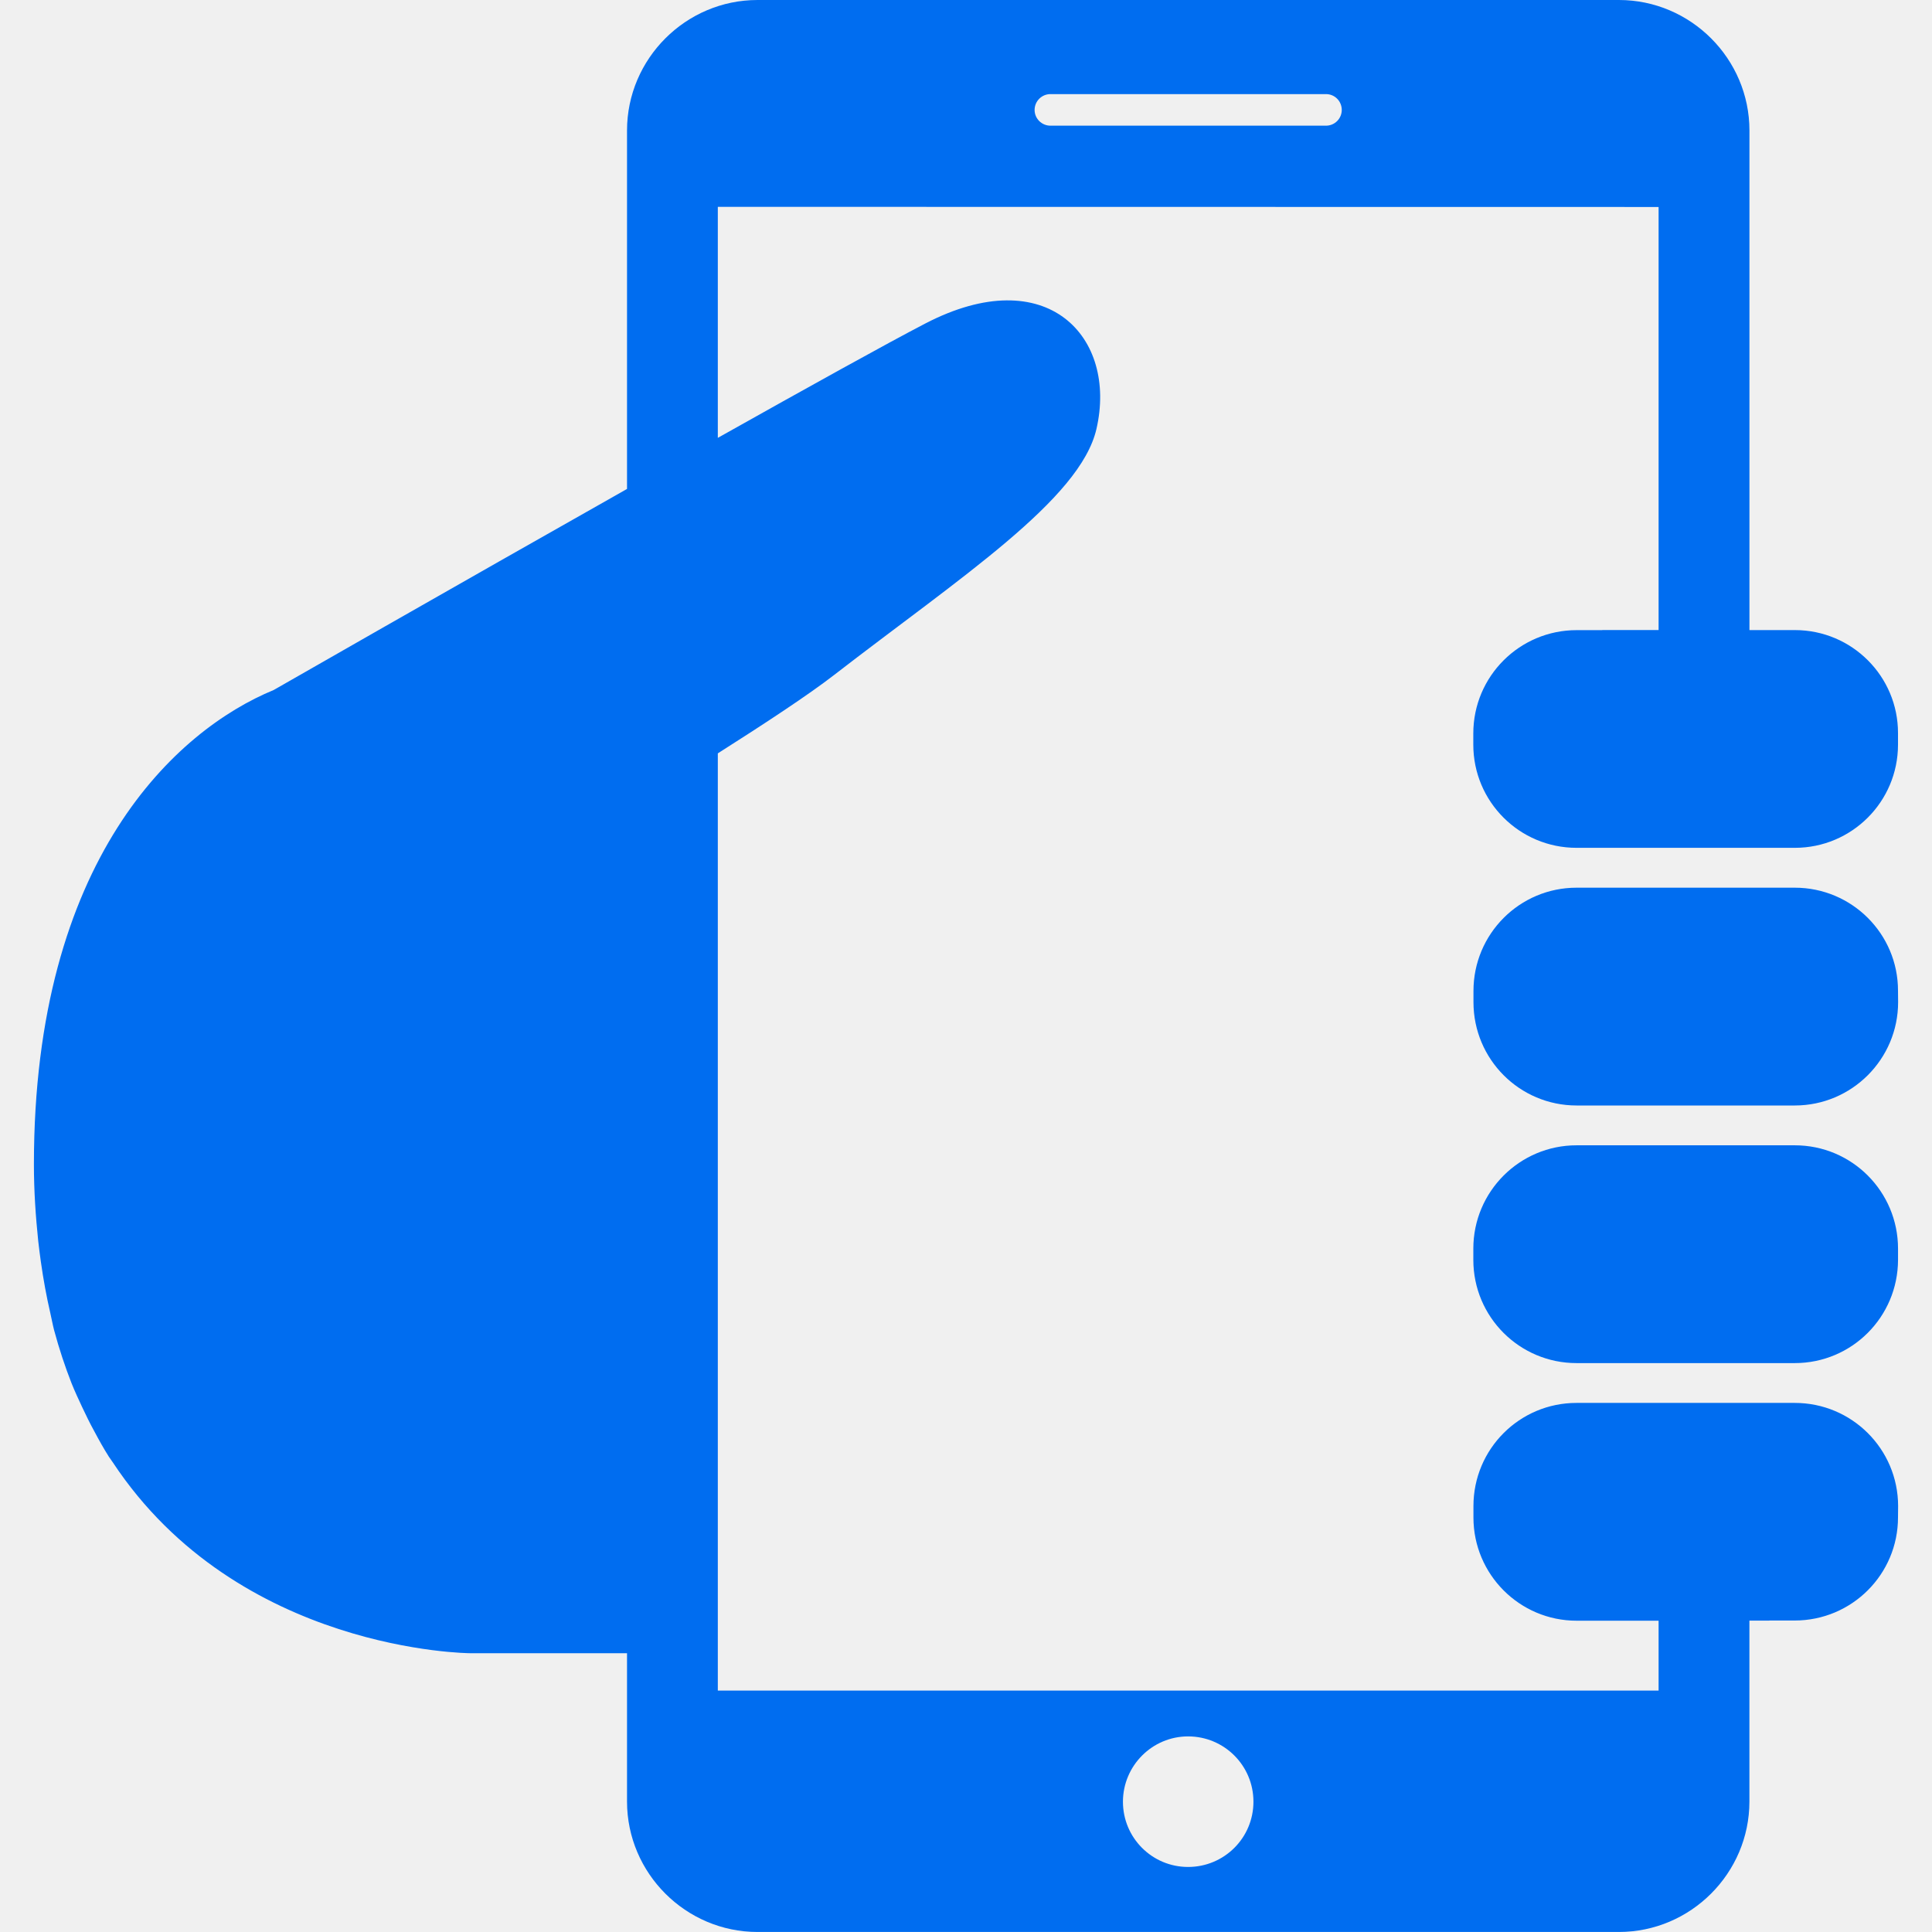
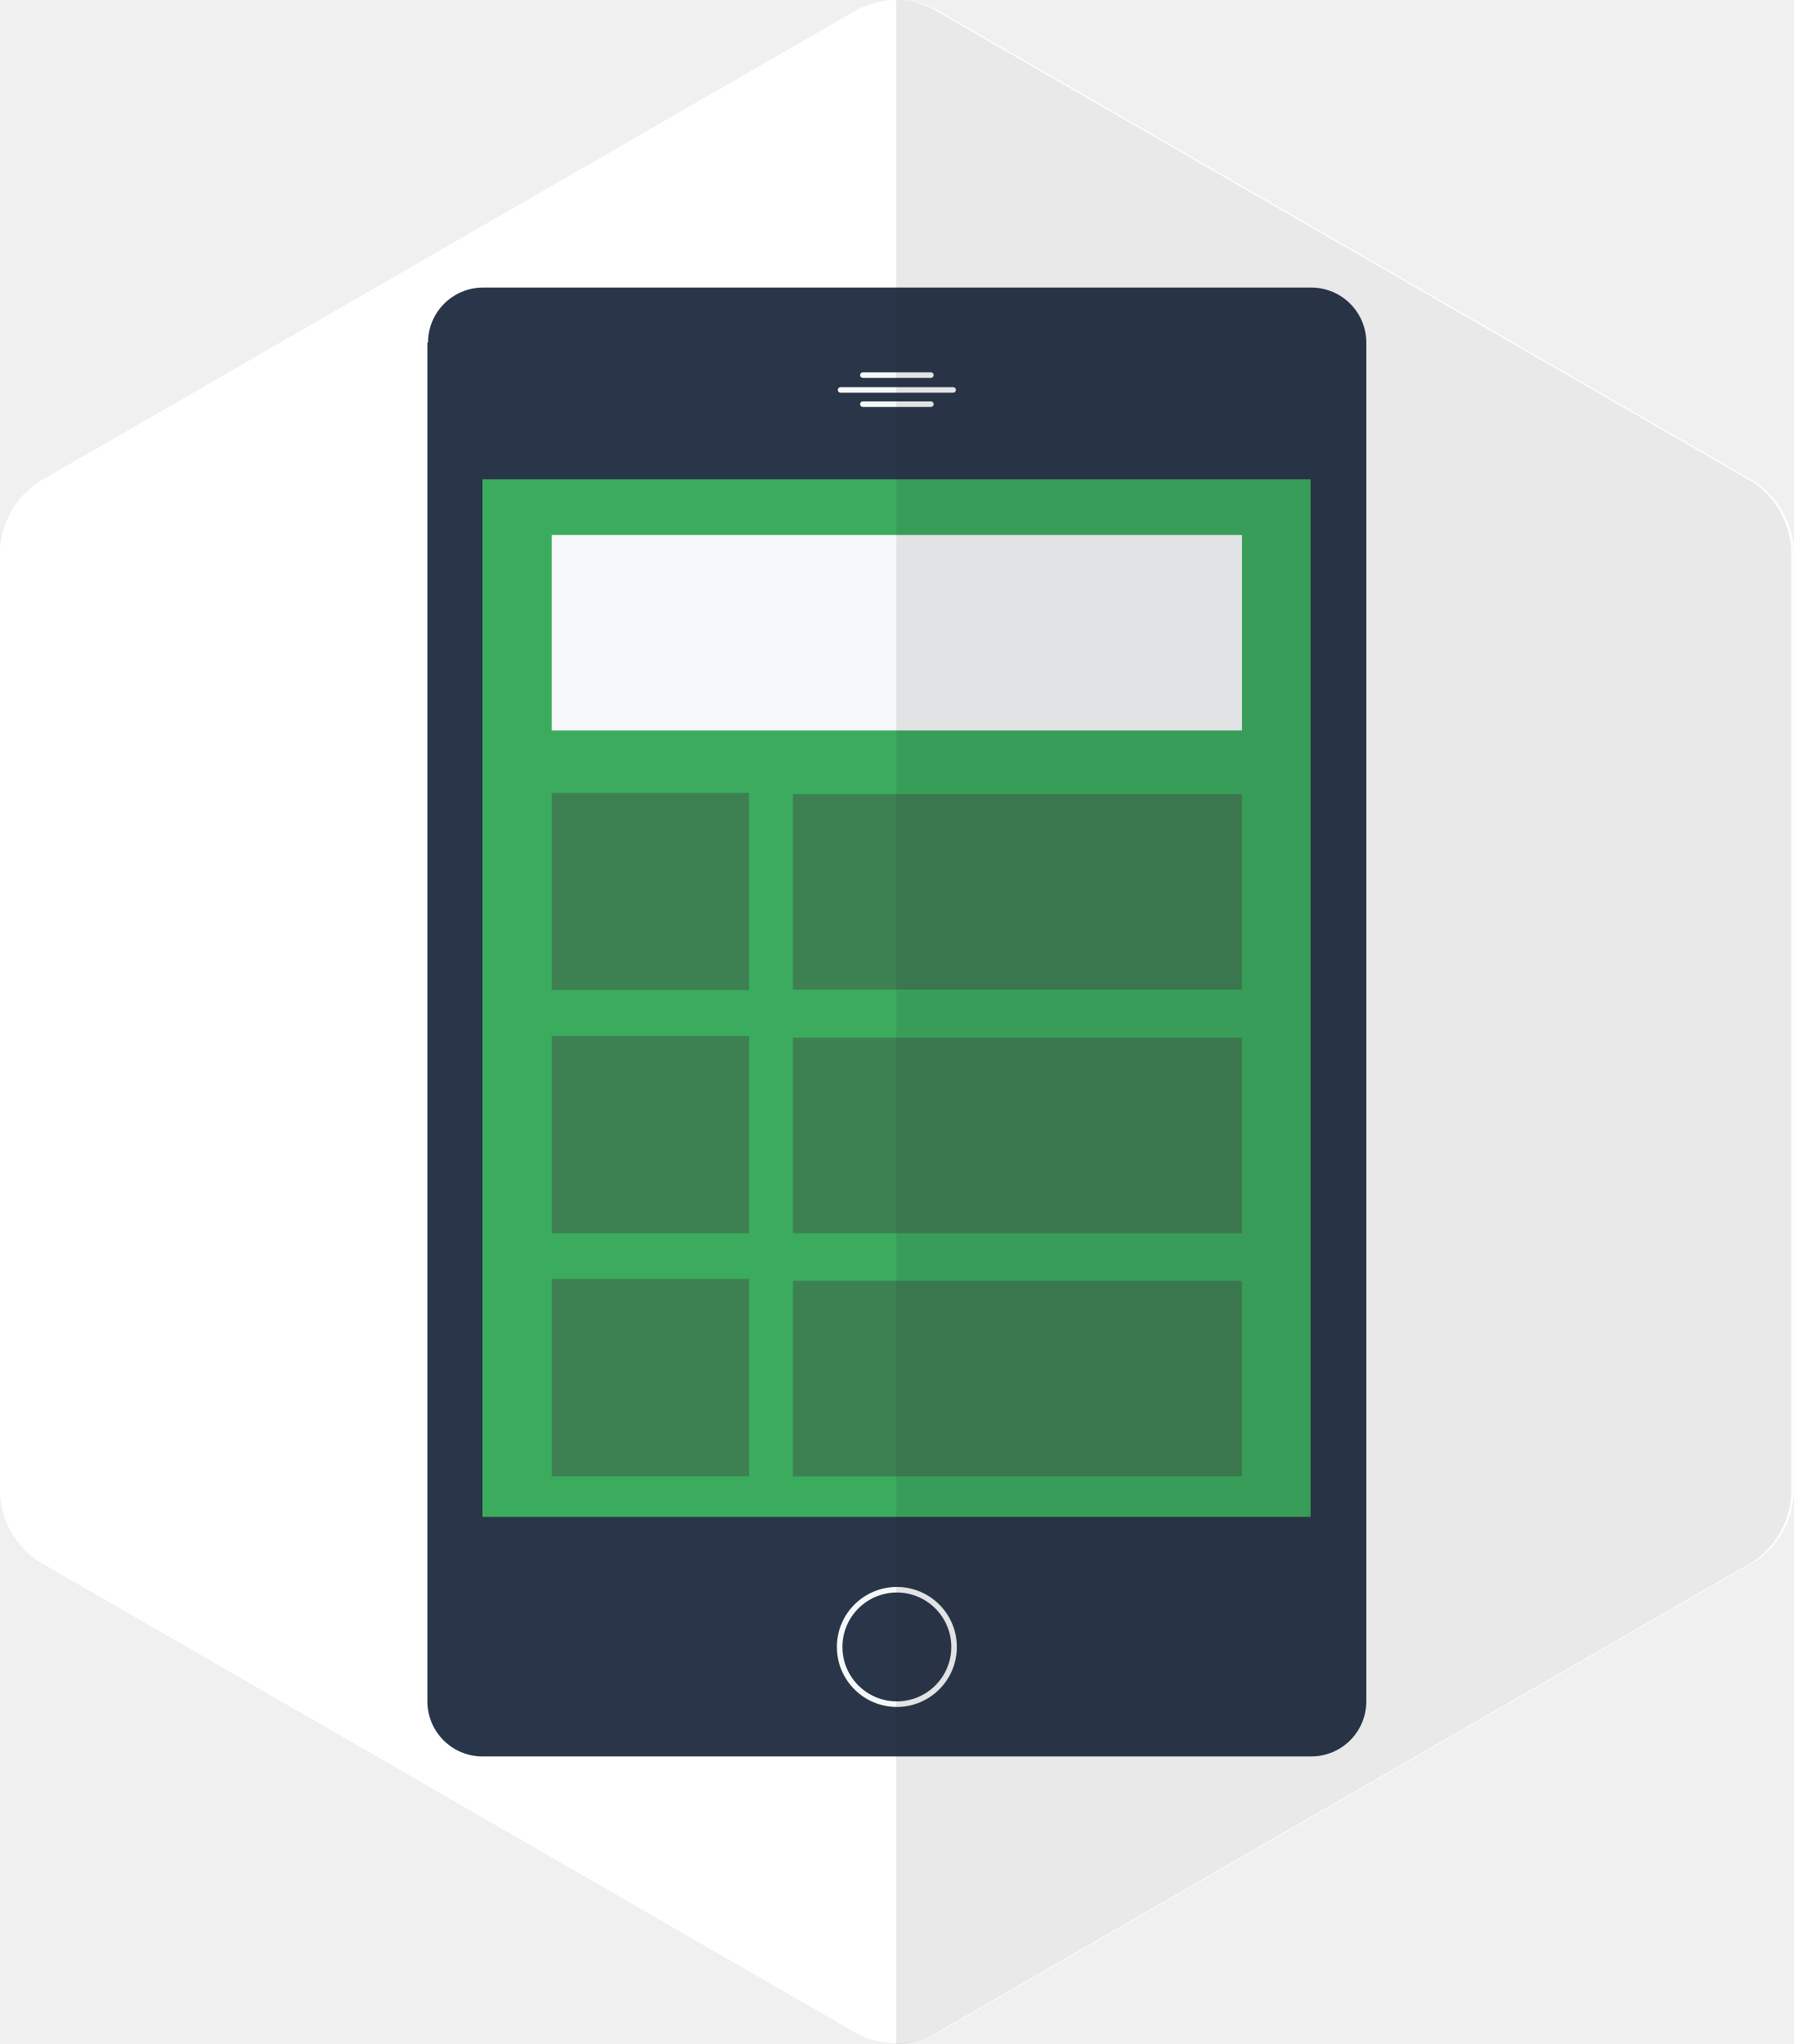
- <svg xmlns="http://www.w3.org/2000/svg" version="1.1" id="Capa_1" x="0px" y="0px" width="512px" height="512px" viewBox="0 0 70.07 70.07" style="enable-background:new 0 0 70.07 70.07;" xml:space="preserve">
-   <g>
-     <g>
-       <path d="M65.094,32.195h-6.982h-0.934c-2.064,0-3.738,1.674-3.738,3.745v0.406c0,2.073,1.674,3.748,3.741,3.748h6.989h0.924    c2.068,0,3.747-1.682,3.747-3.748l-0.004-0.411C68.841,33.869,67.162,32.195,65.094,32.195z" fill="#006DF0" />
-       <path d="M65.098,22.852h-1.649V4.734c0-2.604-2.13-4.734-4.735-4.734H27.475c-2.604,0-4.734,2.131-4.734,4.734v12.999    c-6.301,3.562-12.8,7.283-12.814,7.292C6.399,26.477,1.23,31.162,1.23,42.225c0,0.988,0.065,1.9,0.156,2.781    c0.029,0.258,0.061,0.506,0.096,0.755c0.091,0.647,0.205,1.266,0.341,1.854c0.049,0.21,0.087,0.429,0.14,0.63    c0.183,0.68,0.395,1.318,0.633,1.925c0.12,0.301,0.25,0.575,0.381,0.857c0.14,0.297,0.281,0.589,0.432,0.862    c0.175,0.329,0.35,0.646,0.542,0.947c0.046,0.07,0.096,0.134,0.143,0.205c4.556,6.887,12.961,6.918,12.961,6.918h5.686v5.379    c0,2.601,2.13,4.731,4.734,4.731h31.238c2.605,0,4.735-2.131,4.735-4.731v-6.561h0.722v-0.004h0.921    c2.071,0,3.75-1.675,3.746-3.746l0.004-0.408c-0.004-2.068-1.679-3.738-3.747-3.738H64.17h-6.059h-0.934    c-2.068,0-3.738,1.674-3.738,3.741v0.415c0,2.062,1.674,3.743,3.741,3.743h2.974v2.534h-34.12V27.323    c1.714-1.087,3.301-2.133,4.206-2.834c4.585-3.546,8.937-6.37,9.526-8.931c0.767-3.323-1.784-6.123-6.209-3.824    c-1.394,0.724-4.255,2.311-7.523,4.146V7.502l34.12,0.005V22.85h-2.043v0.004h-0.929c-2.069,0-3.748,1.674-3.748,3.747v0.406    c0,2.072,1.679,3.742,3.743,3.742h0.929h6.059h0.931c2.066,0,3.741-1.674,3.741-3.742V26.59    C68.841,24.531,67.167,22.852,65.098,22.852z M43.09,62.976c1.312,0,2.37,1.059,2.37,2.368c0,1.312-1.059,2.367-2.37,2.367    c-1.307,0-2.363-1.058-2.363-2.367C40.729,64.039,41.788,62.976,43.09,62.976z M48.093,4.558h-9.996    c-0.314,0-0.574-0.255-0.574-0.57c0-0.32,0.26-0.575,0.574-0.575h9.996c0.314,0,0.57,0.254,0.57,0.575    C48.663,4.302,48.407,4.558,48.093,4.558z" fill="#006DF0" />
-       <path d="M65.094,41.538H64.17h-6.992c-2.064,0-3.743,1.679-3.743,3.746v0.41c0,2.069,1.675,3.743,3.743,3.743h0.929h6.059h0.926    c2.071,0,3.741-1.674,3.746-3.743v-0.41C68.837,43.217,67.167,41.538,65.094,41.538z" fill="#006DF0" />
-     </g>
+ <svg xmlns="http://www.w3.org/2000/svg" id="Pagina_inicia_Movil" data-name="Pagina inicia Movil" viewBox="0 0 290 330.5">
+   <defs>
+     <style>.cls-1{fill:#fff;}.cls-2{fill:#293549;}.cls-3{fill:#3bab5e;}.cls-4{fill:#f7f8f9;}.cls-5{fill:#424143;opacity:0.4;}.cls-5,.cls-6{isolation:isolate;}.cls-6{fill:#221f1f;opacity:0.1;}</style>
+   </defs>
+   <g id="La_agencia" data-name="La agencia">
+     <path class="cls-1" d="M1005.6,1010.9a14,14,0,0,1,6.3-10.9l132.4-76.4a14,14,0,0,1,12.6,0l132.4,76.4a14,14,0,0,1,6.3,10.9v152.8a14,14,0,0,1-6.3,10.9l-132.4,76.4a14,14,0,0,1-12.6,0l-132.4-76.4a14,14,0,0,1-6.3-10.9V1010.9Z" transform="translate(-1005.6 -922.1)" />
+     <path class="cls-2" d="M1074.8,977.5a8.9,8.9,0,0,1,8.9-8.9h133.9a8.9,8.9,0,0,1,8.9,8.9v219.7a8.9,8.9,0,0,1-8.9,8.9H1083.6a8.9,8.9,0,0,1-8.9-8.9V977.5Z" transform="translate(-1005.6 -922.1)" />
+     <rect class="cls-3" x="78" y="77.5" width="133.9" height="167.77" />
+     <path class="cls-4" d="M1156.1,983.2h-11a0.4,0.4,0,1,1,0-.9h11A0.4,0.4,0,1,1,1156.1,983.2Z" transform="translate(-1005.6 -922.1)" />
+     <path class="cls-4" d="M1159.7,985.6h-18.2a0.4,0.4,0,0,1,0-.9h18.2A0.4,0.4,0,0,1,1159.7,985.6Z" transform="translate(-1005.6 -922.1)" />
+     <path class="cls-4" d="M1156.1,987.9h-11a0.4,0.4,0,0,1,0-.9h11A0.4,0.4,0,0,1,1156.1,987.9Z" transform="translate(-1005.6 -922.1)" />
+     <path class="cls-4" d="M1150.6,1198.1a9.7,9.7,0,1,1,9.7-9.7A9.7,9.7,0,0,1,1150.6,1198.1Zm0-18.5a8.8,8.8,0,1,0,8.8,8.8A8.8,8.8,0,0,0,1150.6,1179.6Z" transform="translate(-1005.6 -922.1)" />
+     <rect class="cls-4" x="89.2" y="86.5" width="111.6" height="31.61" />
+     <rect class="cls-5" x="128.2" y="128.4" width="72.6" height="31.61" />
+     <rect class="cls-5" x="89.2" y="128.2" width="31.9" height="31.89" />
+     <rect class="cls-5" x="128.2" y="167.8" width="72.6" height="31.61" />
+     <rect class="cls-5" x="89.2" y="167.5" width="31.9" height="31.9" />
+     <rect class="cls-5" x="128.2" y="207.1" width="72.6" height="31.61" />
+     <rect class="cls-5" x="89.2" y="206.8" width="31.9" height="31.9" />
+     <path class="cls-6" d="M1288.9,1000l-132.4-76.4a12.7,12.7,0,0,0-6-1.5v330.5a12.8,12.8,0,0,0,6-1.5l132.4-76.4a14,14,0,0,0,6.3-10.9V1010.9A14,14,0,0,0,1288.9,1000Z" transform="translate(-1005.6 -922.1)" />
  </g>
-   <g>
- </g>
-   <g>
- </g>
-   <g>
- </g>
-   <g>
- </g>
-   <g>
- </g>
-   <g>
- </g>
-   <g>
- </g>
-   <g>
- </g>
-   <g>
- </g>
-   <g>
- </g>
-   <g>
- </g>
-   <g>
- </g>
-   <g>
- </g>
-   <g>
- </g>
-   <g>
- </g>
</svg>
